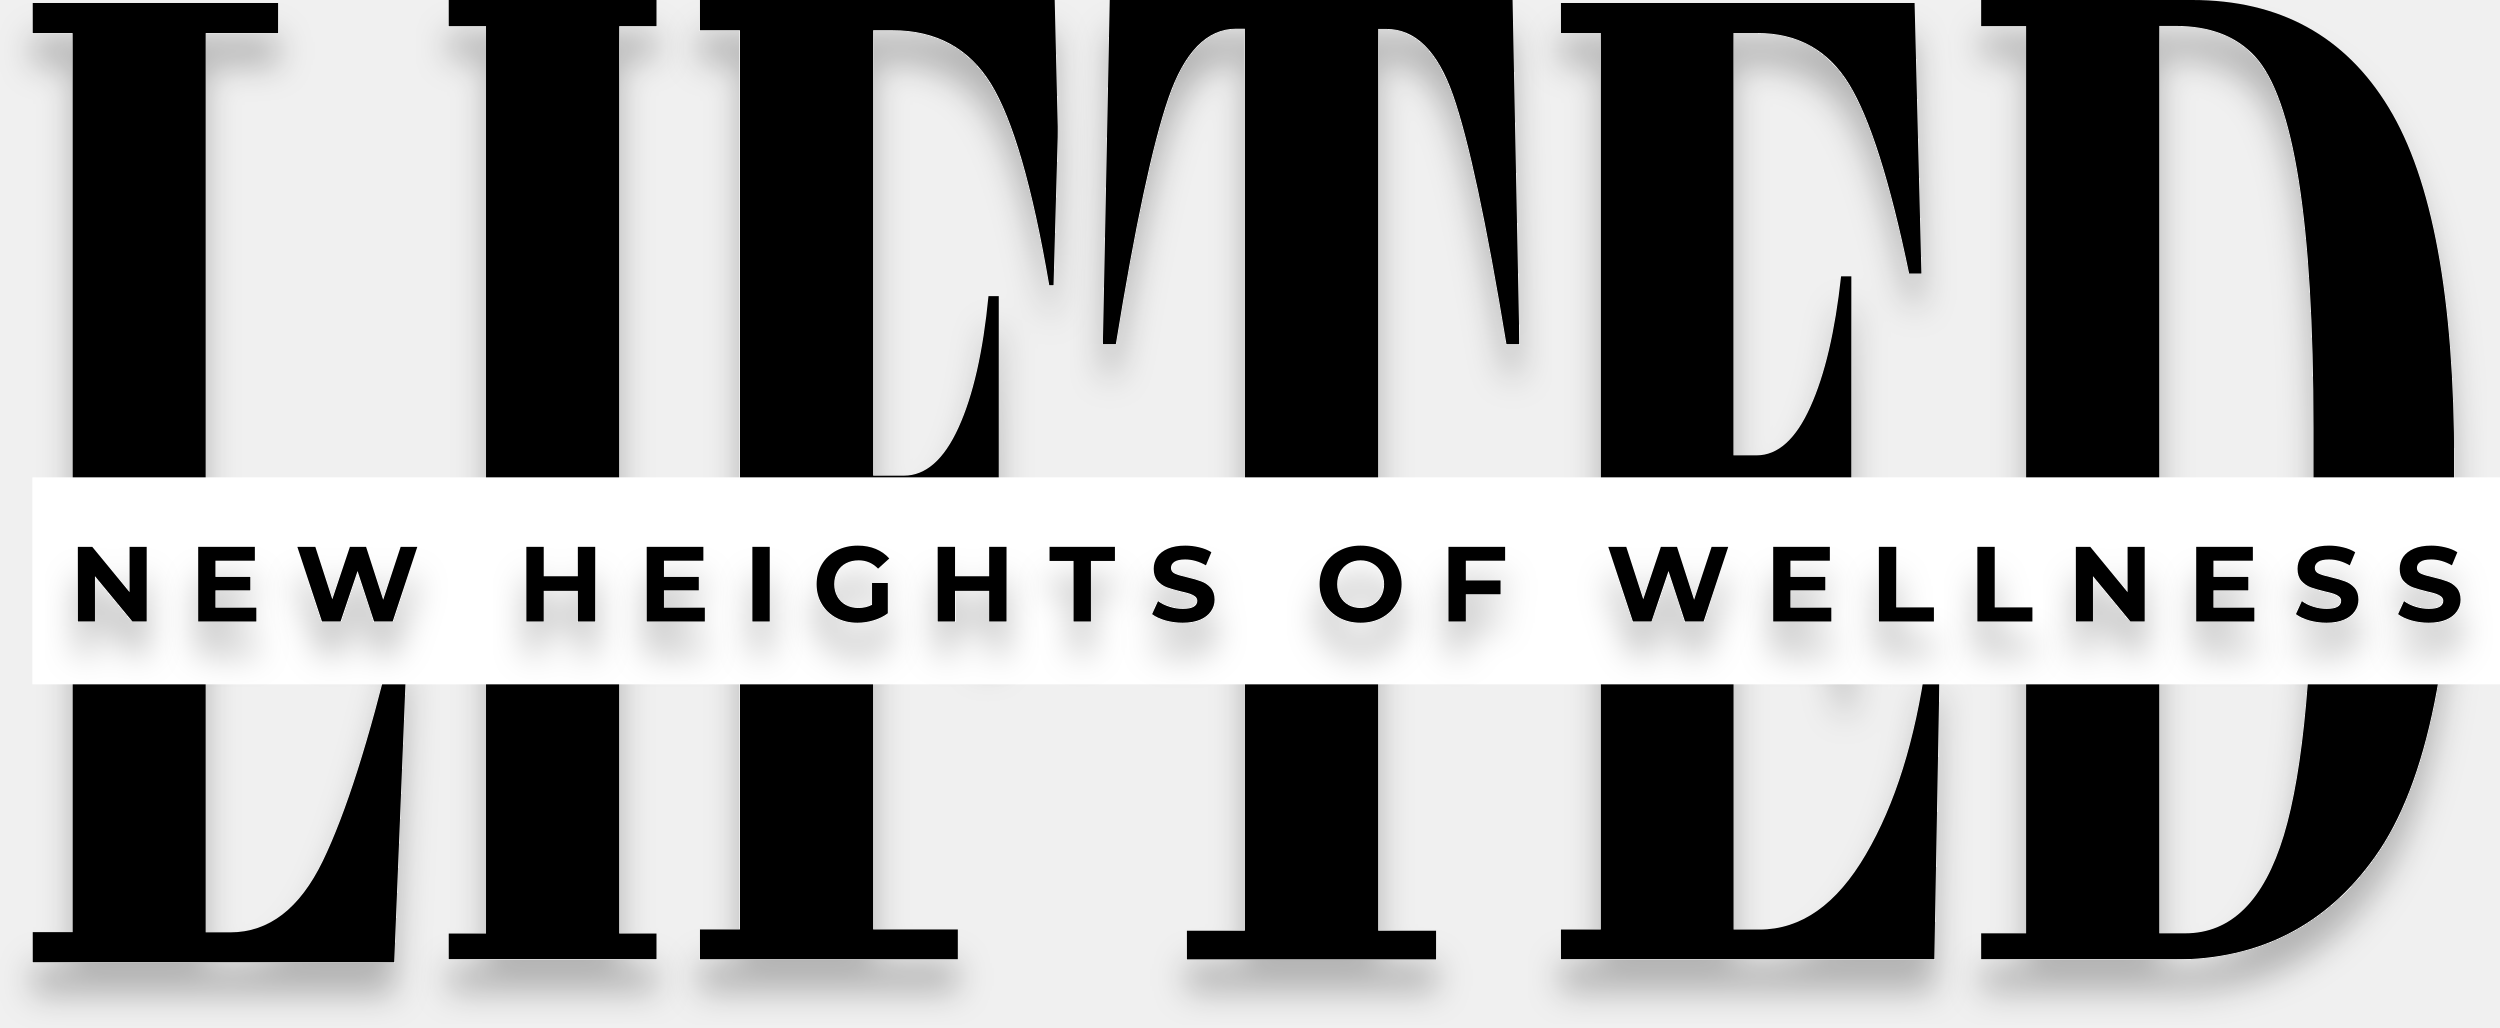
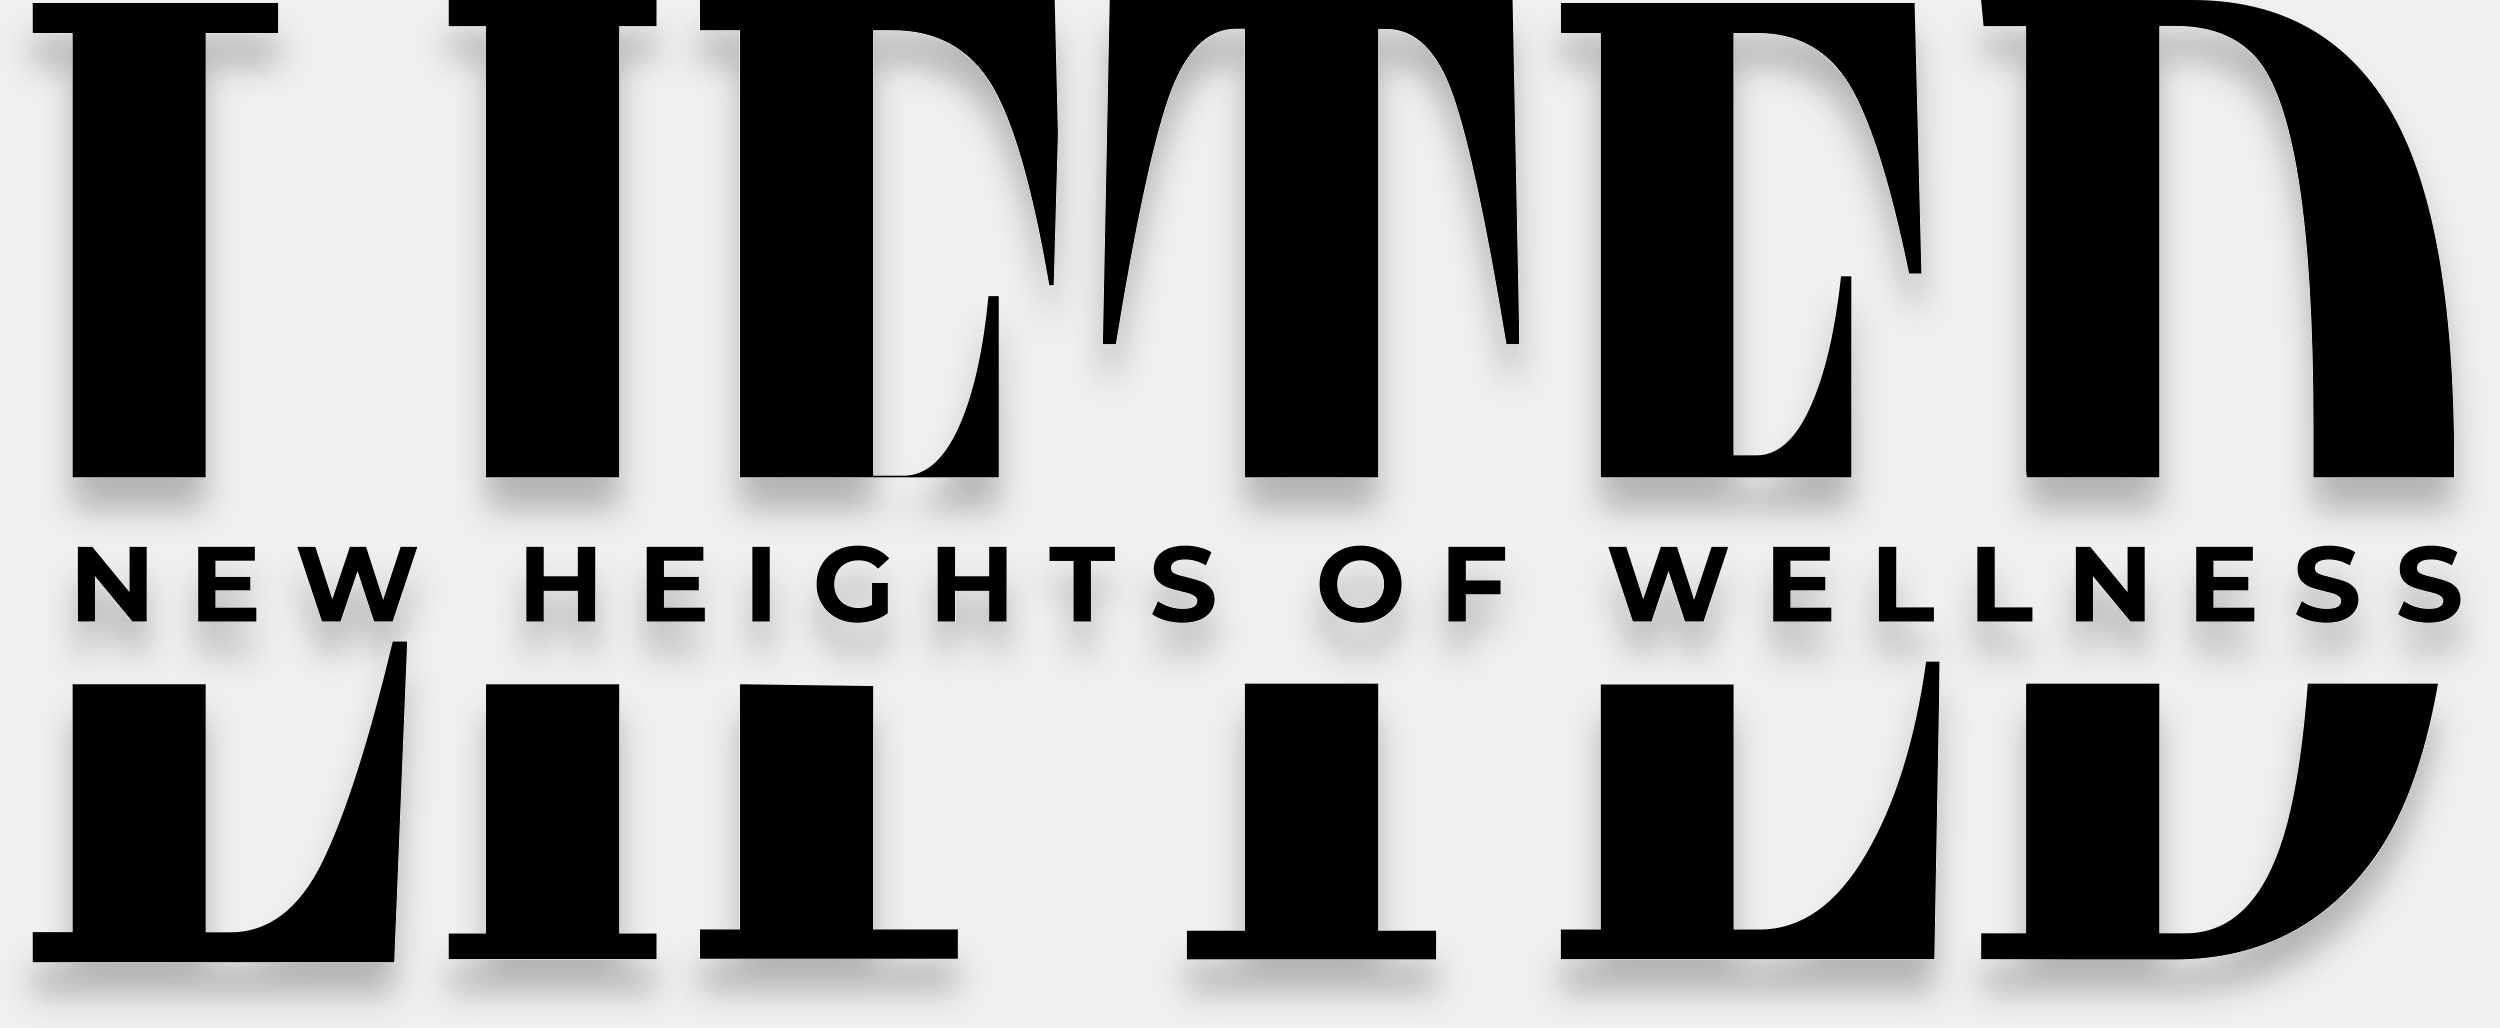
<svg xmlns="http://www.w3.org/2000/svg" width="309" height="127" viewBox="0 0 309 127" fill="none">
  <g filter="url(#filter0_d_180_706)">
    <mask id="mask0_180_706" style="mask-type:luminance" maskUnits="userSpaceOnUse" x="55" y="0" width="27" height="119">
      <path d="M55.433 0H81.168V3.231H55.433V0ZM60.072 3.231H76.532V115.386H60.072V3.231ZM55.433 115.386H81.168V118.602H55.433V115.386Z" fill="white" />
    </mask>
    <g mask="url(#mask0_180_706)">
-       <path d="M55.433 0H81.168V118.557H55.433V0Z" fill="black" />
+       <path d="M55.433 0H81.168V118.557H55.433V84.581H77V59H55.433V0Z" fill="black" />
    </g>
  </g>
  <g filter="url(#filter1_d_180_706)">
    <mask id="mask1_180_706" style="mask-type:luminance" maskUnits="userSpaceOnUse" x="4" y="0" width="47" height="119">
      <path d="M4 0.356H50.325V119H4V0.356Z" fill="white" />
    </mask>
    <g mask="url(#mask1_180_706)">
      <mask id="mask2_180_706" style="mask-type:luminance" maskUnits="userSpaceOnUse" x="4" y="0" width="47" height="119">
        <path d="M4 0.356H34.371V4.091H25.423V115.239H28.46C33.237 115.239 37.054 112.299 39.901 106.421C42.744 100.539 45.617 91.509 48.548 79.302H50.325L48.723 118.947H4V115.212H8.978V4.091H4V0.356Z" fill="white" />
      </mask>
      <g mask="url(#mask2_180_706)">
-         <path d="M4 0.356H50.325V119H4V0.356Z" fill="black" />
+         <path d="M4 0.356H50.325V119H4V84.575H28V59H4V0.356Z" fill="black" />
      </g>
    </g>
  </g>
  <g filter="url(#filter2_d_180_706)">
    <mask id="mask3_180_706" style="mask-type:luminance" maskUnits="userSpaceOnUse" x="86" y="0" width="46" height="119">
      <path d="M86.481 0H131.208V118.701H86.481V0Z" fill="white" />
    </mask>
    <g mask="url(#mask3_180_706)">
      <mask id="mask4_180_706" style="mask-type:luminance" maskUnits="userSpaceOnUse" x="86" y="0" width="46" height="119">
        <path d="M86.481 0H130.36L131.208 35.248H129.69C127.608 23.04 125.203 14.753 122.478 10.329C119.756 5.931 115.68 3.735 110.287 3.735H107.92V58.792H111.726C114.42 58.792 116.677 56.807 118.47 52.86C120.274 48.913 121.507 43.486 122.177 36.6H123.448V86.76H122.013C121.111 78.283 119.867 72.245 118.264 68.643C116.662 65.041 114.474 63.216 111.726 63.216H107.92V114.883H118.386V118.602H86.481V114.883H91.46V3.735H86.481V0Z" fill="white" />
      </mask>
      <g mask="url(#mask4_180_706)">
-         <path d="M86.481 0H131.208L129 78.5H114L131.208 118.579H86.481V0Z" fill="black" />
+         <path d="M86.5 -0.08H131.227L129.018 78.42V86.5V118.5H86.5V84.514L105 84.757L114.25 84.878L125 89V84.878L125.984 59H86.484L86.5 -0.08Z" fill="black" />
      </g>
    </g>
  </g>
  <g filter="url(#filter3_d_180_706)">
    <mask id="mask5_180_706" style="mask-type:luminance" maskUnits="userSpaceOnUse" x="136" y="0" width="52" height="119">
      <path d="M136.315 0H187.908V118.64H136.315V0Z" fill="white" />
    </mask>
    <g mask="url(#mask5_180_706)">
      <mask id="mask6_180_706" style="mask-type:luminance" maskUnits="userSpaceOnUse" x="136" y="0" width="52" height="119">
        <path d="M186.953 0L187.798 42.531H186.199C183.725 27.517 181.533 17.268 179.619 11.787C177.704 6.303 174.953 3.576 171.356 3.576H170.344V115.042H177.499V118.591H146.702V115.042H153.868V3.549H152.776C149.176 3.549 146.386 6.409 144.414 12.105C142.447 17.825 140.285 27.968 137.918 42.531H136.315L137.164 0H186.953Z" fill="white" />
      </mask>
      <g mask="url(#mask6_180_706)">
-         <path d="M136.315 0H187.786V118.64H136.315V0Z" fill="black" />
+         <path d="M136.315 0H187.786V59.32V118.64H136.315L153.5 84.5H170.5L171.5 59H136.315V0Z" fill="black" />
      </g>
    </g>
  </g>
  <g filter="url(#filter4_d_180_706)">
    <mask id="mask7_180_706" style="mask-type:luminance" maskUnits="userSpaceOnUse" x="192" y="0" width="48" height="119">
      <path d="M192.894 0.356H239.752V118.682H192.894V0.356Z" fill="white" />
    </mask>
    <g mask="url(#mask7_180_706)">
      <mask id="mask8_180_706" style="mask-type:luminance" maskUnits="userSpaceOnUse" x="192" y="0" width="48" height="119">
        <path d="M192.894 0.356H236.642L237.487 33.808H235.972C233.613 22.43 231.143 14.639 228.566 10.416C225.99 6.193 222.195 4.079 217.202 4.079H214.256V56.28H217.122C219.756 56.28 221.978 54.273 223.763 50.285C225.567 46.3 226.819 40.91 227.558 34.153H228.825V84.161H227.394C226.385 75.711 225.019 69.692 223.314 66.102C221.609 62.511 219.265 60.689 216.288 60.689H214.271V114.894H217.464C222.618 114.894 227.01 111.803 230.625 105.599C234.241 99.421 236.722 91.475 238.073 81.782H239.752L239.082 118.602H192.894V114.894H197.86V4.079H192.894V0.356Z" fill="white" />
      </mask>
      <g mask="url(#mask8_180_706)">
-         <path d="M192.894 0.356H239.752V118.564H192.894V0.356Z" fill="black" />
+         <path d="M192.893 0.356H239.751V118.564H191.628L191.628 84.603H229V59H192.893V0.356Z" fill="black" />
      </g>
    </g>
  </g>
  <g filter="url(#filter5_d_180_706)">
    <mask id="mask9_180_706" style="mask-type:luminance" maskUnits="userSpaceOnUse" x="244" y="0" width="60" height="119">
      <path d="M244.859 0H303.337V118.689H244.859V0Z" fill="white" />
    </mask>
    <g mask="url(#mask9_180_706)">
      <mask id="mask10_180_706" style="mask-type:luminance" maskUnits="userSpaceOnUse" x="244" y="0" width="60" height="119">
-         <path d="M303.337 57.258C303.337 80.537 300.068 96.744 293.556 105.88C287.535 114.352 279.272 118.591 268.749 118.591H244.859V115.36H250.427V3.231H244.859V0H270.937C281.735 0 289.849 4.424 295.238 13.295C300.642 22.165 303.337 36.812 303.337 57.258ZM266.888 115.36H270.089C275.767 115.36 279.832 111.334 282.283 103.258C284.73 95.179 285.948 81.646 285.948 62.685V52.86C285.948 27.438 283.527 12.158 278.698 6.939C276.384 4.45 273.13 3.204 268.913 3.204H266.888V115.36Z" fill="white" />
+         <path d="M303.337 57.258C303.337 80.537 300.068 96.744 293.556 105.88C287.535 114.352 279.272 118.591 268.749 118.591H244.859V115.36H250.427V3.231H244.859V0H270.937C281.735 0 289.849 4.424 295.238 13.295C300.642 22.165 303.337 36.812 303.337 57.258ZM266.888 115.36H270.089C275.767 115.36 279.832 111.334 282.283 103.258C284.73 95.18 285.948 81.646 285.948 62.685V52.86C285.948 27.438 283.527 12.158 278.698 6.939C276.384 4.45 273.13 3.204 268.913 3.204H266.888V115.36Z" fill="white" />
      </mask>
      <g mask="url(#mask10_180_706)">
-         <path d="M244.859 0H303.337V118.568H244.859V0Z" fill="black" />
-       </g>
-     </g>
-   </g>
-   <path d="M4 59H309V84.585H4V59Z" fill="white" />
+         <path d="M244.859 0H303.337V59H285.881L285 84.5H301.5V119L244.859 118.568V97L250.5 84.5H267V59H250.5L244.859 0Z" fill="black" />
+       </g>
+     </g>
+   </g>
  <g filter="url(#filter6_d_180_706)">
    <path d="M18.131 67.59V76.817H16.365L11.737 71.211V76.817H9.621V67.59H11.402L16.015 73.195V67.59H18.131Z" fill="black" />
  </g>
  <g filter="url(#filter7_d_180_706)">
    <path d="M31.683 75.105V76.817H24.497V67.59H31.5V69.302H26.628V71.302H30.937V72.968H26.628V75.105H31.683Z" fill="black" />
  </g>
  <g filter="url(#filter8_d_180_706)">
    <path d="M51.579 67.59L48.534 76.817H46.235L44.195 70.575L42.094 76.817H39.796L36.751 67.59H38.974L41.075 74.074L43.251 67.59H45.246L47.362 74.135L49.523 67.59H51.579Z" fill="black" />
  </g>
  <g filter="url(#filter9_d_180_706)">
    <path d="M73.568 67.59V76.817H71.421V73.029H67.204V76.817H65.058V67.59H67.204V71.226H71.421V67.59H73.568Z" fill="black" />
  </g>
  <g filter="url(#filter10_d_180_706)">
    <path d="M87.118 75.105V76.817H79.933V67.59H86.936V69.302H82.064V71.302H86.372V72.968H82.064V75.105H87.118Z" fill="black" />
  </g>
  <g filter="url(#filter11_d_180_706)">
    <path d="M92.993 67.59H95.14V76.817H92.993V67.59Z" fill="black" />
  </g>
  <g filter="url(#filter12_d_180_706)">
    <path d="M107.783 72.059H109.732V75.802C109.233 76.177 108.651 76.464 107.981 76.665C107.319 76.866 106.657 76.968 105.987 76.968C105.02 76.968 104.152 76.767 103.384 76.362C102.622 75.961 102.021 75.392 101.587 74.665C101.15 73.938 100.933 73.12 100.933 72.211C100.933 71.294 101.15 70.469 101.587 69.741C102.021 69.014 102.626 68.45 103.399 68.044C104.179 67.643 105.058 67.439 106.033 67.439C106.843 67.439 107.578 67.575 108.24 67.847C108.898 68.12 109.458 68.514 109.915 69.029L108.529 70.287C107.867 69.601 107.072 69.257 106.139 69.257C105.549 69.257 105.02 69.378 104.556 69.62C104.099 69.863 103.741 70.211 103.49 70.665C103.235 71.112 103.11 71.628 103.11 72.211C103.11 72.779 103.235 73.287 103.49 73.741C103.741 74.188 104.099 74.537 104.556 74.787C105.013 75.029 105.53 75.15 106.109 75.15C106.725 75.15 107.285 75.021 107.783 74.756V72.059Z" fill="black" />
  </g>
  <g filter="url(#filter13_d_180_706)">
    <path d="M124.407 67.59V76.817H122.261V73.029H118.044V76.817H115.897V67.59H118.044V71.226H122.261V67.59H124.407Z" fill="black" />
  </g>
  <g filter="url(#filter14_d_180_706)">
    <path d="M132.69 69.332H129.722V67.59H137.805V69.332H134.837V76.817H132.69V69.332Z" fill="black" />
  </g>
  <g filter="url(#filter15_d_180_706)">
    <path d="M146.177 76.968C145.446 76.968 144.734 76.87 144.046 76.68C143.364 76.48 142.816 76.222 142.401 75.908L143.132 74.302C143.528 74.597 144 74.828 144.548 74.999C145.096 75.173 145.644 75.256 146.192 75.256C146.801 75.256 147.25 75.173 147.547 74.999C147.84 74.817 147.988 74.574 147.988 74.271C147.988 74.052 147.901 73.87 147.73 73.726C147.555 73.586 147.334 73.468 147.06 73.377C146.793 73.287 146.428 73.192 145.964 73.09C145.263 72.919 144.685 72.752 144.228 72.59C143.779 72.419 143.395 72.15 143.071 71.787C142.755 71.415 142.599 70.919 142.599 70.302C142.599 69.768 142.74 69.283 143.026 68.847C143.319 68.416 143.76 68.071 144.35 67.817C144.936 67.567 145.652 67.439 146.497 67.439C147.083 67.439 147.661 67.51 148.232 67.651C148.799 67.783 149.298 67.984 149.724 68.257L149.054 69.878C148.202 69.393 147.341 69.15 146.481 69.15C145.88 69.15 145.438 69.249 145.157 69.438C144.871 69.632 144.731 69.885 144.731 70.196C144.731 70.522 144.89 70.756 145.218 70.908C145.553 71.059 146.059 71.211 146.74 71.362C147.44 71.525 148.011 71.692 148.46 71.862C148.917 72.025 149.305 72.287 149.633 72.65C149.956 73.014 150.12 73.506 150.12 74.12C150.12 74.646 149.967 75.127 149.663 75.559C149.366 75.995 148.925 76.339 148.339 76.589C147.749 76.839 147.029 76.968 146.177 76.968Z" fill="black" />
  </g>
  <g filter="url(#filter16_d_180_706)">
    <path d="M168.169 76.968C167.202 76.968 166.335 76.767 165.566 76.362C164.793 75.949 164.188 75.377 163.754 74.65C163.317 73.923 163.1 73.112 163.1 72.211C163.1 71.302 163.317 70.484 163.754 69.757C164.188 69.029 164.793 68.465 165.566 68.06C166.335 67.647 167.202 67.439 168.169 67.439C169.132 67.439 169.996 67.647 170.757 68.06C171.526 68.465 172.131 69.029 172.569 69.757C173.014 70.484 173.238 71.302 173.238 72.211C173.238 73.112 173.014 73.923 172.569 74.65C172.131 75.377 171.526 75.949 170.757 76.362C169.996 76.767 169.132 76.968 168.169 76.968ZM168.169 75.15C168.717 75.15 169.208 75.029 169.646 74.787C170.091 74.537 170.441 74.188 170.696 73.741C170.947 73.287 171.077 72.779 171.077 72.211C171.077 71.635 170.947 71.128 170.696 70.681C170.441 70.226 170.091 69.878 169.646 69.635C169.208 69.385 168.717 69.257 168.169 69.257C167.621 69.257 167.122 69.385 166.677 69.635C166.239 69.878 165.893 70.226 165.642 70.681C165.398 71.128 165.277 71.635 165.277 72.211C165.277 72.779 165.398 73.287 165.642 73.741C165.893 74.188 166.239 74.537 166.677 74.787C167.122 75.029 167.621 75.15 168.169 75.15Z" fill="black" />
  </g>
  <g filter="url(#filter17_d_180_706)">
    <path d="M181.177 69.302V71.741H185.47V73.453H181.177V76.817H179.03V67.59H186.033V69.302H181.177Z" fill="black" />
  </g>
  <g filter="url(#filter18_d_180_706)">
    <path d="M213.61 67.59L210.565 76.817H208.266L206.227 70.575L204.126 76.817H201.827L198.782 67.59H201.005L203.106 74.074L205.283 67.59H207.277L209.393 74.135L211.555 67.59H213.61Z" fill="black" />
  </g>
  <g filter="url(#filter19_d_180_706)">
    <path d="M226.353 75.105V76.817H219.167V67.59H226.17V69.302H221.298V71.302H225.607V72.968H221.298V75.105H226.353Z" fill="black" />
  </g>
  <g filter="url(#filter20_d_180_706)">
    <path d="M232.228 67.59H234.374V75.074H239.032V76.817H232.228V67.59Z" fill="black" />
  </g>
  <g filter="url(#filter21_d_180_706)">
    <path d="M244.401 67.59H246.548V75.074H251.206V76.817H244.401V67.59Z" fill="black" />
  </g>
  <g filter="url(#filter22_d_180_706)">
    <path d="M265.085 67.59V76.817H263.319L258.691 71.211V76.817H256.575V67.59H258.356L262.969 73.195V67.59H265.085Z" fill="black" />
  </g>
  <g filter="url(#filter23_d_180_706)">
    <path d="M278.637 75.105V76.817H271.451V67.59H278.454V69.302H273.582V71.302H277.891V72.968H273.582V75.105H278.637Z" fill="black" />
  </g>
  <g filter="url(#filter24_d_180_706)">
    <path d="M287.556 76.968C286.825 76.968 286.113 76.87 285.424 76.68C284.743 76.48 284.195 76.222 283.78 75.908L284.511 74.302C284.907 74.597 285.379 74.828 285.927 74.999C286.475 75.173 287.023 75.256 287.571 75.256C288.18 75.256 288.629 75.173 288.926 74.999C289.219 74.817 289.367 74.574 289.367 74.271C289.367 74.052 289.28 73.87 289.109 73.726C288.933 73.586 288.713 73.468 288.439 73.377C288.172 73.287 287.807 73.192 287.343 73.09C286.642 72.919 286.064 72.752 285.607 72.59C285.158 72.419 284.774 72.15 284.45 71.787C284.134 71.415 283.978 70.919 283.978 70.302C283.978 69.768 284.119 69.283 284.404 68.847C284.697 68.416 285.139 68.071 285.729 67.817C286.315 67.567 287.031 67.439 287.875 67.439C288.462 67.439 289.04 67.51 289.611 67.651C290.178 67.783 290.677 67.984 291.103 68.257L290.433 69.878C289.58 69.393 288.72 69.15 287.86 69.15C287.259 69.15 286.817 69.249 286.536 69.438C286.25 69.632 286.109 69.885 286.109 70.196C286.109 70.522 286.269 70.756 286.597 70.908C286.932 71.059 287.438 71.211 288.119 71.362C288.819 71.525 289.39 71.692 289.839 71.862C290.296 72.025 290.684 72.287 291.011 72.65C291.335 73.014 291.499 73.506 291.499 74.12C291.499 74.646 291.346 75.127 291.042 75.559C290.745 75.995 290.304 76.339 289.717 76.589C289.128 76.839 288.408 76.968 287.556 76.968Z" fill="black" />
  </g>
  <g filter="url(#filter25_d_180_706)">
    <path d="M300.181 76.968C299.45 76.968 298.738 76.87 298.049 76.68C297.368 76.48 296.82 76.222 296.405 75.908L297.136 74.302C297.532 74.597 298.004 74.828 298.552 74.999C299.1 75.173 299.648 75.256 300.196 75.256C300.805 75.256 301.254 75.173 301.551 74.999C301.844 74.817 301.992 74.574 301.992 74.271C301.992 74.052 301.905 73.87 301.734 73.726C301.558 73.586 301.338 73.468 301.064 73.377C300.797 73.287 300.432 73.192 299.968 73.09C299.267 72.919 298.689 72.752 298.232 72.59C297.783 72.419 297.399 72.15 297.075 71.787C296.759 71.415 296.603 70.919 296.603 70.302C296.603 69.768 296.744 69.283 297.029 68.847C297.322 68.416 297.764 68.071 298.354 67.817C298.94 67.567 299.656 67.439 300.5 67.439C301.087 67.439 301.665 67.51 302.236 67.651C302.803 67.783 303.302 67.984 303.728 68.257L303.058 69.878C302.205 69.393 301.345 69.15 300.485 69.15C299.884 69.15 299.442 69.249 299.161 69.438C298.875 69.632 298.734 69.885 298.734 70.196C298.734 70.522 298.894 70.756 299.222 70.908C299.557 71.059 300.063 71.211 300.744 71.362C301.444 71.525 302.015 71.692 302.464 71.862C302.921 72.025 303.309 72.287 303.636 72.65C303.96 73.014 304.124 73.506 304.124 74.12C304.124 74.646 303.971 75.127 303.667 75.559C303.37 75.995 302.929 76.339 302.342 76.589C301.753 76.839 301.033 76.968 300.181 76.968Z" fill="black" />
  </g>
  <defs>
    <filter id="filter0_d_180_706" x="51.433" y="0" width="33.735" height="126.557" filterUnits="userSpaceOnUse" color-interpolation-filters="sRGB">
      <feFlood flood-opacity="0" result="BackgroundImageFix" />
      <feColorMatrix in="SourceAlpha" type="matrix" values="0 0 0 0 0 0 0 0 0 0 0 0 0 0 0 0 0 0 127 0" result="hardAlpha" />
      <feOffset dy="4" />
      <feGaussianBlur stdDeviation="2" />
      <feComposite in2="hardAlpha" operator="out" />
      <feColorMatrix type="matrix" values="0 0 0 0 0 0 0 0 0 0 0 0 0 0 0 0 0 0 0.25 0" />
      <feBlend mode="normal" in2="BackgroundImageFix" result="effect1_dropShadow_180_706" />
      <feBlend mode="normal" in="SourceGraphic" in2="effect1_dropShadow_180_706" result="shape" />
    </filter>
    <filter id="filter1_d_180_706" x="0" y="0.356" width="54.325" height="126.591" filterUnits="userSpaceOnUse" color-interpolation-filters="sRGB">
      <feFlood flood-opacity="0" result="BackgroundImageFix" />
      <feColorMatrix in="SourceAlpha" type="matrix" values="0 0 0 0 0 0 0 0 0 0 0 0 0 0 0 0 0 0 127 0" result="hardAlpha" />
      <feOffset dy="4" />
      <feGaussianBlur stdDeviation="2" />
      <feComposite in2="hardAlpha" operator="out" />
      <feColorMatrix type="matrix" values="0 0 0 0 0 0 0 0 0 0 0 0 0 0 0 0 0 0 0.25 0" />
      <feBlend mode="normal" in2="BackgroundImageFix" result="effect1_dropShadow_180_706" />
      <feBlend mode="normal" in="SourceGraphic" in2="effect1_dropShadow_180_706" result="shape" />
    </filter>
-     <filter id="filter2_d_180_706" x="82.481" y="0" width="52.727" height="126.58" filterUnits="userSpaceOnUse" color-interpolation-filters="sRGB">
+     <filter id="filter2_d_180_706" x="82.484" y="0" width="52.724" height="126.5" filterUnits="userSpaceOnUse" color-interpolation-filters="sRGB">
      <feFlood flood-opacity="0" result="BackgroundImageFix" />
      <feColorMatrix in="SourceAlpha" type="matrix" values="0 0 0 0 0 0 0 0 0 0 0 0 0 0 0 0 0 0 127 0" result="hardAlpha" />
      <feOffset dy="4" />
      <feGaussianBlur stdDeviation="2" />
      <feComposite in2="hardAlpha" operator="out" />
      <feColorMatrix type="matrix" values="0 0 0 0 0 0 0 0 0 0 0 0 0 0 0 0 0 0 0.25 0" />
      <feBlend mode="normal" in2="BackgroundImageFix" result="effect1_dropShadow_180_706" />
      <feBlend mode="normal" in="SourceGraphic" in2="effect1_dropShadow_180_706" result="shape" />
    </filter>
    <filter id="filter3_d_180_706" x="132.315" y="0" width="59.471" height="126.591" filterUnits="userSpaceOnUse" color-interpolation-filters="sRGB">
      <feFlood flood-opacity="0" result="BackgroundImageFix" />
      <feColorMatrix in="SourceAlpha" type="matrix" values="0 0 0 0 0 0 0 0 0 0 0 0 0 0 0 0 0 0 127 0" result="hardAlpha" />
      <feOffset dy="4" />
      <feGaussianBlur stdDeviation="2" />
      <feComposite in2="hardAlpha" operator="out" />
      <feColorMatrix type="matrix" values="0 0 0 0 0 0 0 0 0 0 0 0 0 0 0 0 0 0 0.25 0" />
      <feBlend mode="normal" in2="BackgroundImageFix" result="effect1_dropShadow_180_706" />
      <feBlend mode="normal" in="SourceGraphic" in2="effect1_dropShadow_180_706" result="shape" />
    </filter>
-     <filter id="filter4_d_180_706" x="188.894" y="0.356" width="54.858" height="126.208" filterUnits="userSpaceOnUse" color-interpolation-filters="sRGB">
-       <feFlood flood-opacity="0" result="BackgroundImageFix" />
-       <feColorMatrix in="SourceAlpha" type="matrix" values="0 0 0 0 0 0 0 0 0 0 0 0 0 0 0 0 0 0 127 0" result="hardAlpha" />
-       <feOffset dy="4" />
-       <feGaussianBlur stdDeviation="2" />
-       <feComposite in2="hardAlpha" operator="out" />
-       <feColorMatrix type="matrix" values="0 0 0 0 0 0 0 0 0 0 0 0 0 0 0 0 0 0 0.25 0" />
-       <feBlend mode="normal" in2="BackgroundImageFix" result="effect1_dropShadow_180_706" />
-       <feBlend mode="normal" in="SourceGraphic" in2="effect1_dropShadow_180_706" result="shape" />
-     </filter>
-     <filter id="filter5_d_180_706" x="240.859" y="0" width="66.478" height="126.568" filterUnits="userSpaceOnUse" color-interpolation-filters="sRGB">
+     <filter id="filter4_d_180_706" x="188.894" y="0.356" width="54.857" height="126.208" filterUnits="userSpaceOnUse" color-interpolation-filters="sRGB">
+       <feFlood flood-opacity="0" result="BackgroundImageFix" />
+       <feColorMatrix in="SourceAlpha" type="matrix" values="0 0 0 0 0 0 0 0 0 0 0 0 0 0 0 0 0 0 127 0" result="hardAlpha" />
+       <feOffset dy="4" />
+       <feGaussianBlur stdDeviation="2" />
+       <feComposite in2="hardAlpha" operator="out" />
+       <feColorMatrix type="matrix" values="0 0 0 0 0 0 0 0 0 0 0 0 0 0 0 0 0 0 0.25 0" />
+       <feBlend mode="normal" in2="BackgroundImageFix" result="effect1_dropShadow_180_706" />
+       <feBlend mode="normal" in="SourceGraphic" in2="effect1_dropShadow_180_706" result="shape" />
+     </filter>
+     <filter id="filter5_d_180_706" x="240.859" y="0" width="66.478" height="126.591" filterUnits="userSpaceOnUse" color-interpolation-filters="sRGB">
      <feFlood flood-opacity="0" result="BackgroundImageFix" />
      <feColorMatrix in="SourceAlpha" type="matrix" values="0 0 0 0 0 0 0 0 0 0 0 0 0 0 0 0 0 0 127 0" result="hardAlpha" />
      <feOffset dy="4" />
      <feGaussianBlur stdDeviation="2" />
      <feComposite in2="hardAlpha" operator="out" />
      <feColorMatrix type="matrix" values="0 0 0 0 0 0 0 0 0 0 0 0 0 0 0 0 0 0 0.25 0" />
      <feBlend mode="normal" in2="BackgroundImageFix" result="effect1_dropShadow_180_706" />
      <feBlend mode="normal" in="SourceGraphic" in2="effect1_dropShadow_180_706" result="shape" />
    </filter>
    <filter id="filter6_d_180_706" x="5.621" y="67.59" width="16.51" height="17.227" filterUnits="userSpaceOnUse" color-interpolation-filters="sRGB">
      <feFlood flood-opacity="0" result="BackgroundImageFix" />
      <feColorMatrix in="SourceAlpha" type="matrix" values="0 0 0 0 0 0 0 0 0 0 0 0 0 0 0 0 0 0 127 0" result="hardAlpha" />
      <feOffset dy="4" />
      <feGaussianBlur stdDeviation="2" />
      <feComposite in2="hardAlpha" operator="out" />
      <feColorMatrix type="matrix" values="0 0 0 0 0 0 0 0 0 0 0 0 0 0 0 0 0 0 0.25 0" />
      <feBlend mode="normal" in2="BackgroundImageFix" result="effect1_dropShadow_180_706" />
      <feBlend mode="normal" in="SourceGraphic" in2="effect1_dropShadow_180_706" result="shape" />
    </filter>
    <filter id="filter7_d_180_706" x="20.497" y="67.59" width="15.185" height="17.227" filterUnits="userSpaceOnUse" color-interpolation-filters="sRGB">
      <feFlood flood-opacity="0" result="BackgroundImageFix" />
      <feColorMatrix in="SourceAlpha" type="matrix" values="0 0 0 0 0 0 0 0 0 0 0 0 0 0 0 0 0 0 127 0" result="hardAlpha" />
      <feOffset dy="4" />
      <feGaussianBlur stdDeviation="2" />
      <feComposite in2="hardAlpha" operator="out" />
      <feColorMatrix type="matrix" values="0 0 0 0 0 0 0 0 0 0 0 0 0 0 0 0 0 0 0.25 0" />
      <feBlend mode="normal" in2="BackgroundImageFix" result="effect1_dropShadow_180_706" />
      <feBlend mode="normal" in="SourceGraphic" in2="effect1_dropShadow_180_706" result="shape" />
    </filter>
    <filter id="filter8_d_180_706" x="32.751" y="67.59" width="22.828" height="17.227" filterUnits="userSpaceOnUse" color-interpolation-filters="sRGB">
      <feFlood flood-opacity="0" result="BackgroundImageFix" />
      <feColorMatrix in="SourceAlpha" type="matrix" values="0 0 0 0 0 0 0 0 0 0 0 0 0 0 0 0 0 0 127 0" result="hardAlpha" />
      <feOffset dy="4" />
      <feGaussianBlur stdDeviation="2" />
      <feComposite in2="hardAlpha" operator="out" />
      <feColorMatrix type="matrix" values="0 0 0 0 0 0 0 0 0 0 0 0 0 0 0 0 0 0 0.25 0" />
      <feBlend mode="normal" in2="BackgroundImageFix" result="effect1_dropShadow_180_706" />
      <feBlend mode="normal" in="SourceGraphic" in2="effect1_dropShadow_180_706" result="shape" />
    </filter>
    <filter id="filter9_d_180_706" x="61.058" y="67.59" width="16.51" height="17.227" filterUnits="userSpaceOnUse" color-interpolation-filters="sRGB">
      <feFlood flood-opacity="0" result="BackgroundImageFix" />
      <feColorMatrix in="SourceAlpha" type="matrix" values="0 0 0 0 0 0 0 0 0 0 0 0 0 0 0 0 0 0 127 0" result="hardAlpha" />
      <feOffset dy="4" />
      <feGaussianBlur stdDeviation="2" />
      <feComposite in2="hardAlpha" operator="out" />
      <feColorMatrix type="matrix" values="0 0 0 0 0 0 0 0 0 0 0 0 0 0 0 0 0 0 0.25 0" />
      <feBlend mode="normal" in2="BackgroundImageFix" result="effect1_dropShadow_180_706" />
      <feBlend mode="normal" in="SourceGraphic" in2="effect1_dropShadow_180_706" result="shape" />
    </filter>
    <filter id="filter10_d_180_706" x="75.933" y="67.59" width="15.185" height="17.227" filterUnits="userSpaceOnUse" color-interpolation-filters="sRGB">
      <feFlood flood-opacity="0" result="BackgroundImageFix" />
      <feColorMatrix in="SourceAlpha" type="matrix" values="0 0 0 0 0 0 0 0 0 0 0 0 0 0 0 0 0 0 127 0" result="hardAlpha" />
      <feOffset dy="4" />
      <feGaussianBlur stdDeviation="2" />
      <feComposite in2="hardAlpha" operator="out" />
      <feColorMatrix type="matrix" values="0 0 0 0 0 0 0 0 0 0 0 0 0 0 0 0 0 0 0.25 0" />
      <feBlend mode="normal" in2="BackgroundImageFix" result="effect1_dropShadow_180_706" />
      <feBlend mode="normal" in="SourceGraphic" in2="effect1_dropShadow_180_706" result="shape" />
    </filter>
    <filter id="filter11_d_180_706" x="88.993" y="67.59" width="10.146" height="17.227" filterUnits="userSpaceOnUse" color-interpolation-filters="sRGB">
      <feFlood flood-opacity="0" result="BackgroundImageFix" />
      <feColorMatrix in="SourceAlpha" type="matrix" values="0 0 0 0 0 0 0 0 0 0 0 0 0 0 0 0 0 0 127 0" result="hardAlpha" />
      <feOffset dy="4" />
      <feGaussianBlur stdDeviation="2" />
      <feComposite in2="hardAlpha" operator="out" />
      <feColorMatrix type="matrix" values="0 0 0 0 0 0 0 0 0 0 0 0 0 0 0 0 0 0 0.25 0" />
      <feBlend mode="normal" in2="BackgroundImageFix" result="effect1_dropShadow_180_706" />
      <feBlend mode="normal" in="SourceGraphic" in2="effect1_dropShadow_180_706" result="shape" />
    </filter>
    <filter id="filter12_d_180_706" x="96.933" y="67.439" width="16.981" height="17.53" filterUnits="userSpaceOnUse" color-interpolation-filters="sRGB">
      <feFlood flood-opacity="0" result="BackgroundImageFix" />
      <feColorMatrix in="SourceAlpha" type="matrix" values="0 0 0 0 0 0 0 0 0 0 0 0 0 0 0 0 0 0 127 0" result="hardAlpha" />
      <feOffset dy="4" />
      <feGaussianBlur stdDeviation="2" />
      <feComposite in2="hardAlpha" operator="out" />
      <feColorMatrix type="matrix" values="0 0 0 0 0 0 0 0 0 0 0 0 0 0 0 0 0 0 0.25 0" />
      <feBlend mode="normal" in2="BackgroundImageFix" result="effect1_dropShadow_180_706" />
      <feBlend mode="normal" in="SourceGraphic" in2="effect1_dropShadow_180_706" result="shape" />
    </filter>
    <filter id="filter13_d_180_706" x="111.897" y="67.59" width="16.51" height="17.227" filterUnits="userSpaceOnUse" color-interpolation-filters="sRGB">
      <feFlood flood-opacity="0" result="BackgroundImageFix" />
      <feColorMatrix in="SourceAlpha" type="matrix" values="0 0 0 0 0 0 0 0 0 0 0 0 0 0 0 0 0 0 127 0" result="hardAlpha" />
      <feOffset dy="4" />
      <feGaussianBlur stdDeviation="2" />
      <feComposite in2="hardAlpha" operator="out" />
      <feColorMatrix type="matrix" values="0 0 0 0 0 0 0 0 0 0 0 0 0 0 0 0 0 0 0.25 0" />
      <feBlend mode="normal" in2="BackgroundImageFix" result="effect1_dropShadow_180_706" />
      <feBlend mode="normal" in="SourceGraphic" in2="effect1_dropShadow_180_706" result="shape" />
    </filter>
    <filter id="filter14_d_180_706" x="125.722" y="67.59" width="16.084" height="17.227" filterUnits="userSpaceOnUse" color-interpolation-filters="sRGB">
      <feFlood flood-opacity="0" result="BackgroundImageFix" />
      <feColorMatrix in="SourceAlpha" type="matrix" values="0 0 0 0 0 0 0 0 0 0 0 0 0 0 0 0 0 0 127 0" result="hardAlpha" />
      <feOffset dy="4" />
      <feGaussianBlur stdDeviation="2" />
      <feComposite in2="hardAlpha" operator="out" />
      <feColorMatrix type="matrix" values="0 0 0 0 0 0 0 0 0 0 0 0 0 0 0 0 0 0 0.25 0" />
      <feBlend mode="normal" in2="BackgroundImageFix" result="effect1_dropShadow_180_706" />
      <feBlend mode="normal" in="SourceGraphic" in2="effect1_dropShadow_180_706" result="shape" />
    </filter>
    <filter id="filter15_d_180_706" x="138.401" y="67.439" width="15.719" height="17.53" filterUnits="userSpaceOnUse" color-interpolation-filters="sRGB">
      <feFlood flood-opacity="0" result="BackgroundImageFix" />
      <feColorMatrix in="SourceAlpha" type="matrix" values="0 0 0 0 0 0 0 0 0 0 0 0 0 0 0 0 0 0 127 0" result="hardAlpha" />
      <feOffset dy="4" />
      <feGaussianBlur stdDeviation="2" />
      <feComposite in2="hardAlpha" operator="out" />
      <feColorMatrix type="matrix" values="0 0 0 0 0 0 0 0 0 0 0 0 0 0 0 0 0 0 0.25 0" />
      <feBlend mode="normal" in2="BackgroundImageFix" result="effect1_dropShadow_180_706" />
      <feBlend mode="normal" in="SourceGraphic" in2="effect1_dropShadow_180_706" result="shape" />
    </filter>
    <filter id="filter16_d_180_706" x="159.1" y="67.439" width="18.139" height="17.53" filterUnits="userSpaceOnUse" color-interpolation-filters="sRGB">
      <feFlood flood-opacity="0" result="BackgroundImageFix" />
      <feColorMatrix in="SourceAlpha" type="matrix" values="0 0 0 0 0 0 0 0 0 0 0 0 0 0 0 0 0 0 127 0" result="hardAlpha" />
      <feOffset dy="4" />
      <feGaussianBlur stdDeviation="2" />
      <feComposite in2="hardAlpha" operator="out" />
      <feColorMatrix type="matrix" values="0 0 0 0 0 0 0 0 0 0 0 0 0 0 0 0 0 0 0.25 0" />
      <feBlend mode="normal" in2="BackgroundImageFix" result="effect1_dropShadow_180_706" />
      <feBlend mode="normal" in="SourceGraphic" in2="effect1_dropShadow_180_706" result="shape" />
    </filter>
    <filter id="filter17_d_180_706" x="175.03" y="67.59" width="15.003" height="17.227" filterUnits="userSpaceOnUse" color-interpolation-filters="sRGB">
      <feFlood flood-opacity="0" result="BackgroundImageFix" />
      <feColorMatrix in="SourceAlpha" type="matrix" values="0 0 0 0 0 0 0 0 0 0 0 0 0 0 0 0 0 0 127 0" result="hardAlpha" />
      <feOffset dy="4" />
      <feGaussianBlur stdDeviation="2" />
      <feComposite in2="hardAlpha" operator="out" />
      <feColorMatrix type="matrix" values="0 0 0 0 0 0 0 0 0 0 0 0 0 0 0 0 0 0 0.25 0" />
      <feBlend mode="normal" in2="BackgroundImageFix" result="effect1_dropShadow_180_706" />
      <feBlend mode="normal" in="SourceGraphic" in2="effect1_dropShadow_180_706" result="shape" />
    </filter>
    <filter id="filter18_d_180_706" x="194.782" y="67.59" width="22.828" height="17.227" filterUnits="userSpaceOnUse" color-interpolation-filters="sRGB">
      <feFlood flood-opacity="0" result="BackgroundImageFix" />
      <feColorMatrix in="SourceAlpha" type="matrix" values="0 0 0 0 0 0 0 0 0 0 0 0 0 0 0 0 0 0 127 0" result="hardAlpha" />
      <feOffset dy="4" />
      <feGaussianBlur stdDeviation="2" />
      <feComposite in2="hardAlpha" operator="out" />
      <feColorMatrix type="matrix" values="0 0 0 0 0 0 0 0 0 0 0 0 0 0 0 0 0 0 0.25 0" />
      <feBlend mode="normal" in2="BackgroundImageFix" result="effect1_dropShadow_180_706" />
      <feBlend mode="normal" in="SourceGraphic" in2="effect1_dropShadow_180_706" result="shape" />
    </filter>
    <filter id="filter19_d_180_706" x="215.167" y="67.59" width="15.185" height="17.227" filterUnits="userSpaceOnUse" color-interpolation-filters="sRGB">
      <feFlood flood-opacity="0" result="BackgroundImageFix" />
      <feColorMatrix in="SourceAlpha" type="matrix" values="0 0 0 0 0 0 0 0 0 0 0 0 0 0 0 0 0 0 127 0" result="hardAlpha" />
      <feOffset dy="4" />
      <feGaussianBlur stdDeviation="2" />
      <feComposite in2="hardAlpha" operator="out" />
      <feColorMatrix type="matrix" values="0 0 0 0 0 0 0 0 0 0 0 0 0 0 0 0 0 0 0.25 0" />
      <feBlend mode="normal" in2="BackgroundImageFix" result="effect1_dropShadow_180_706" />
      <feBlend mode="normal" in="SourceGraphic" in2="effect1_dropShadow_180_706" result="shape" />
    </filter>
    <filter id="filter20_d_180_706" x="228.228" y="67.59" width="14.805" height="17.227" filterUnits="userSpaceOnUse" color-interpolation-filters="sRGB">
      <feFlood flood-opacity="0" result="BackgroundImageFix" />
      <feColorMatrix in="SourceAlpha" type="matrix" values="0 0 0 0 0 0 0 0 0 0 0 0 0 0 0 0 0 0 127 0" result="hardAlpha" />
      <feOffset dy="4" />
      <feGaussianBlur stdDeviation="2" />
      <feComposite in2="hardAlpha" operator="out" />
      <feColorMatrix type="matrix" values="0 0 0 0 0 0 0 0 0 0 0 0 0 0 0 0 0 0 0.25 0" />
      <feBlend mode="normal" in2="BackgroundImageFix" result="effect1_dropShadow_180_706" />
      <feBlend mode="normal" in="SourceGraphic" in2="effect1_dropShadow_180_706" result="shape" />
    </filter>
    <filter id="filter21_d_180_706" x="240.401" y="67.59" width="14.805" height="17.227" filterUnits="userSpaceOnUse" color-interpolation-filters="sRGB">
      <feFlood flood-opacity="0" result="BackgroundImageFix" />
      <feColorMatrix in="SourceAlpha" type="matrix" values="0 0 0 0 0 0 0 0 0 0 0 0 0 0 0 0 0 0 127 0" result="hardAlpha" />
      <feOffset dy="4" />
      <feGaussianBlur stdDeviation="2" />
      <feComposite in2="hardAlpha" operator="out" />
      <feColorMatrix type="matrix" values="0 0 0 0 0 0 0 0 0 0 0 0 0 0 0 0 0 0 0.25 0" />
      <feBlend mode="normal" in2="BackgroundImageFix" result="effect1_dropShadow_180_706" />
      <feBlend mode="normal" in="SourceGraphic" in2="effect1_dropShadow_180_706" result="shape" />
    </filter>
    <filter id="filter22_d_180_706" x="252.575" y="67.59" width="16.51" height="17.227" filterUnits="userSpaceOnUse" color-interpolation-filters="sRGB">
      <feFlood flood-opacity="0" result="BackgroundImageFix" />
      <feColorMatrix in="SourceAlpha" type="matrix" values="0 0 0 0 0 0 0 0 0 0 0 0 0 0 0 0 0 0 127 0" result="hardAlpha" />
      <feOffset dy="4" />
      <feGaussianBlur stdDeviation="2" />
      <feComposite in2="hardAlpha" operator="out" />
      <feColorMatrix type="matrix" values="0 0 0 0 0 0 0 0 0 0 0 0 0 0 0 0 0 0 0.25 0" />
      <feBlend mode="normal" in2="BackgroundImageFix" result="effect1_dropShadow_180_706" />
      <feBlend mode="normal" in="SourceGraphic" in2="effect1_dropShadow_180_706" result="shape" />
    </filter>
    <filter id="filter23_d_180_706" x="267.451" y="67.59" width="15.185" height="17.227" filterUnits="userSpaceOnUse" color-interpolation-filters="sRGB">
      <feFlood flood-opacity="0" result="BackgroundImageFix" />
      <feColorMatrix in="SourceAlpha" type="matrix" values="0 0 0 0 0 0 0 0 0 0 0 0 0 0 0 0 0 0 127 0" result="hardAlpha" />
      <feOffset dy="4" />
      <feGaussianBlur stdDeviation="2" />
      <feComposite in2="hardAlpha" operator="out" />
      <feColorMatrix type="matrix" values="0 0 0 0 0 0 0 0 0 0 0 0 0 0 0 0 0 0 0.25 0" />
      <feBlend mode="normal" in2="BackgroundImageFix" result="effect1_dropShadow_180_706" />
      <feBlend mode="normal" in="SourceGraphic" in2="effect1_dropShadow_180_706" result="shape" />
    </filter>
    <filter id="filter24_d_180_706" x="279.78" y="67.439" width="15.719" height="17.53" filterUnits="userSpaceOnUse" color-interpolation-filters="sRGB">
      <feFlood flood-opacity="0" result="BackgroundImageFix" />
      <feColorMatrix in="SourceAlpha" type="matrix" values="0 0 0 0 0 0 0 0 0 0 0 0 0 0 0 0 0 0 127 0" result="hardAlpha" />
      <feOffset dy="4" />
      <feGaussianBlur stdDeviation="2" />
      <feComposite in2="hardAlpha" operator="out" />
      <feColorMatrix type="matrix" values="0 0 0 0 0 0 0 0 0 0 0 0 0 0 0 0 0 0 0.25 0" />
      <feBlend mode="normal" in2="BackgroundImageFix" result="effect1_dropShadow_180_706" />
      <feBlend mode="normal" in="SourceGraphic" in2="effect1_dropShadow_180_706" result="shape" />
    </filter>
    <filter id="filter25_d_180_706" x="292.405" y="67.439" width="15.719" height="17.53" filterUnits="userSpaceOnUse" color-interpolation-filters="sRGB">
      <feFlood flood-opacity="0" result="BackgroundImageFix" />
      <feColorMatrix in="SourceAlpha" type="matrix" values="0 0 0 0 0 0 0 0 0 0 0 0 0 0 0 0 0 0 127 0" result="hardAlpha" />
      <feOffset dy="4" />
      <feGaussianBlur stdDeviation="2" />
      <feComposite in2="hardAlpha" operator="out" />
      <feColorMatrix type="matrix" values="0 0 0 0 0 0 0 0 0 0 0 0 0 0 0 0 0 0 0.25 0" />
      <feBlend mode="normal" in2="BackgroundImageFix" result="effect1_dropShadow_180_706" />
      <feBlend mode="normal" in="SourceGraphic" in2="effect1_dropShadow_180_706" result="shape" />
    </filter>
  </defs>
</svg>
